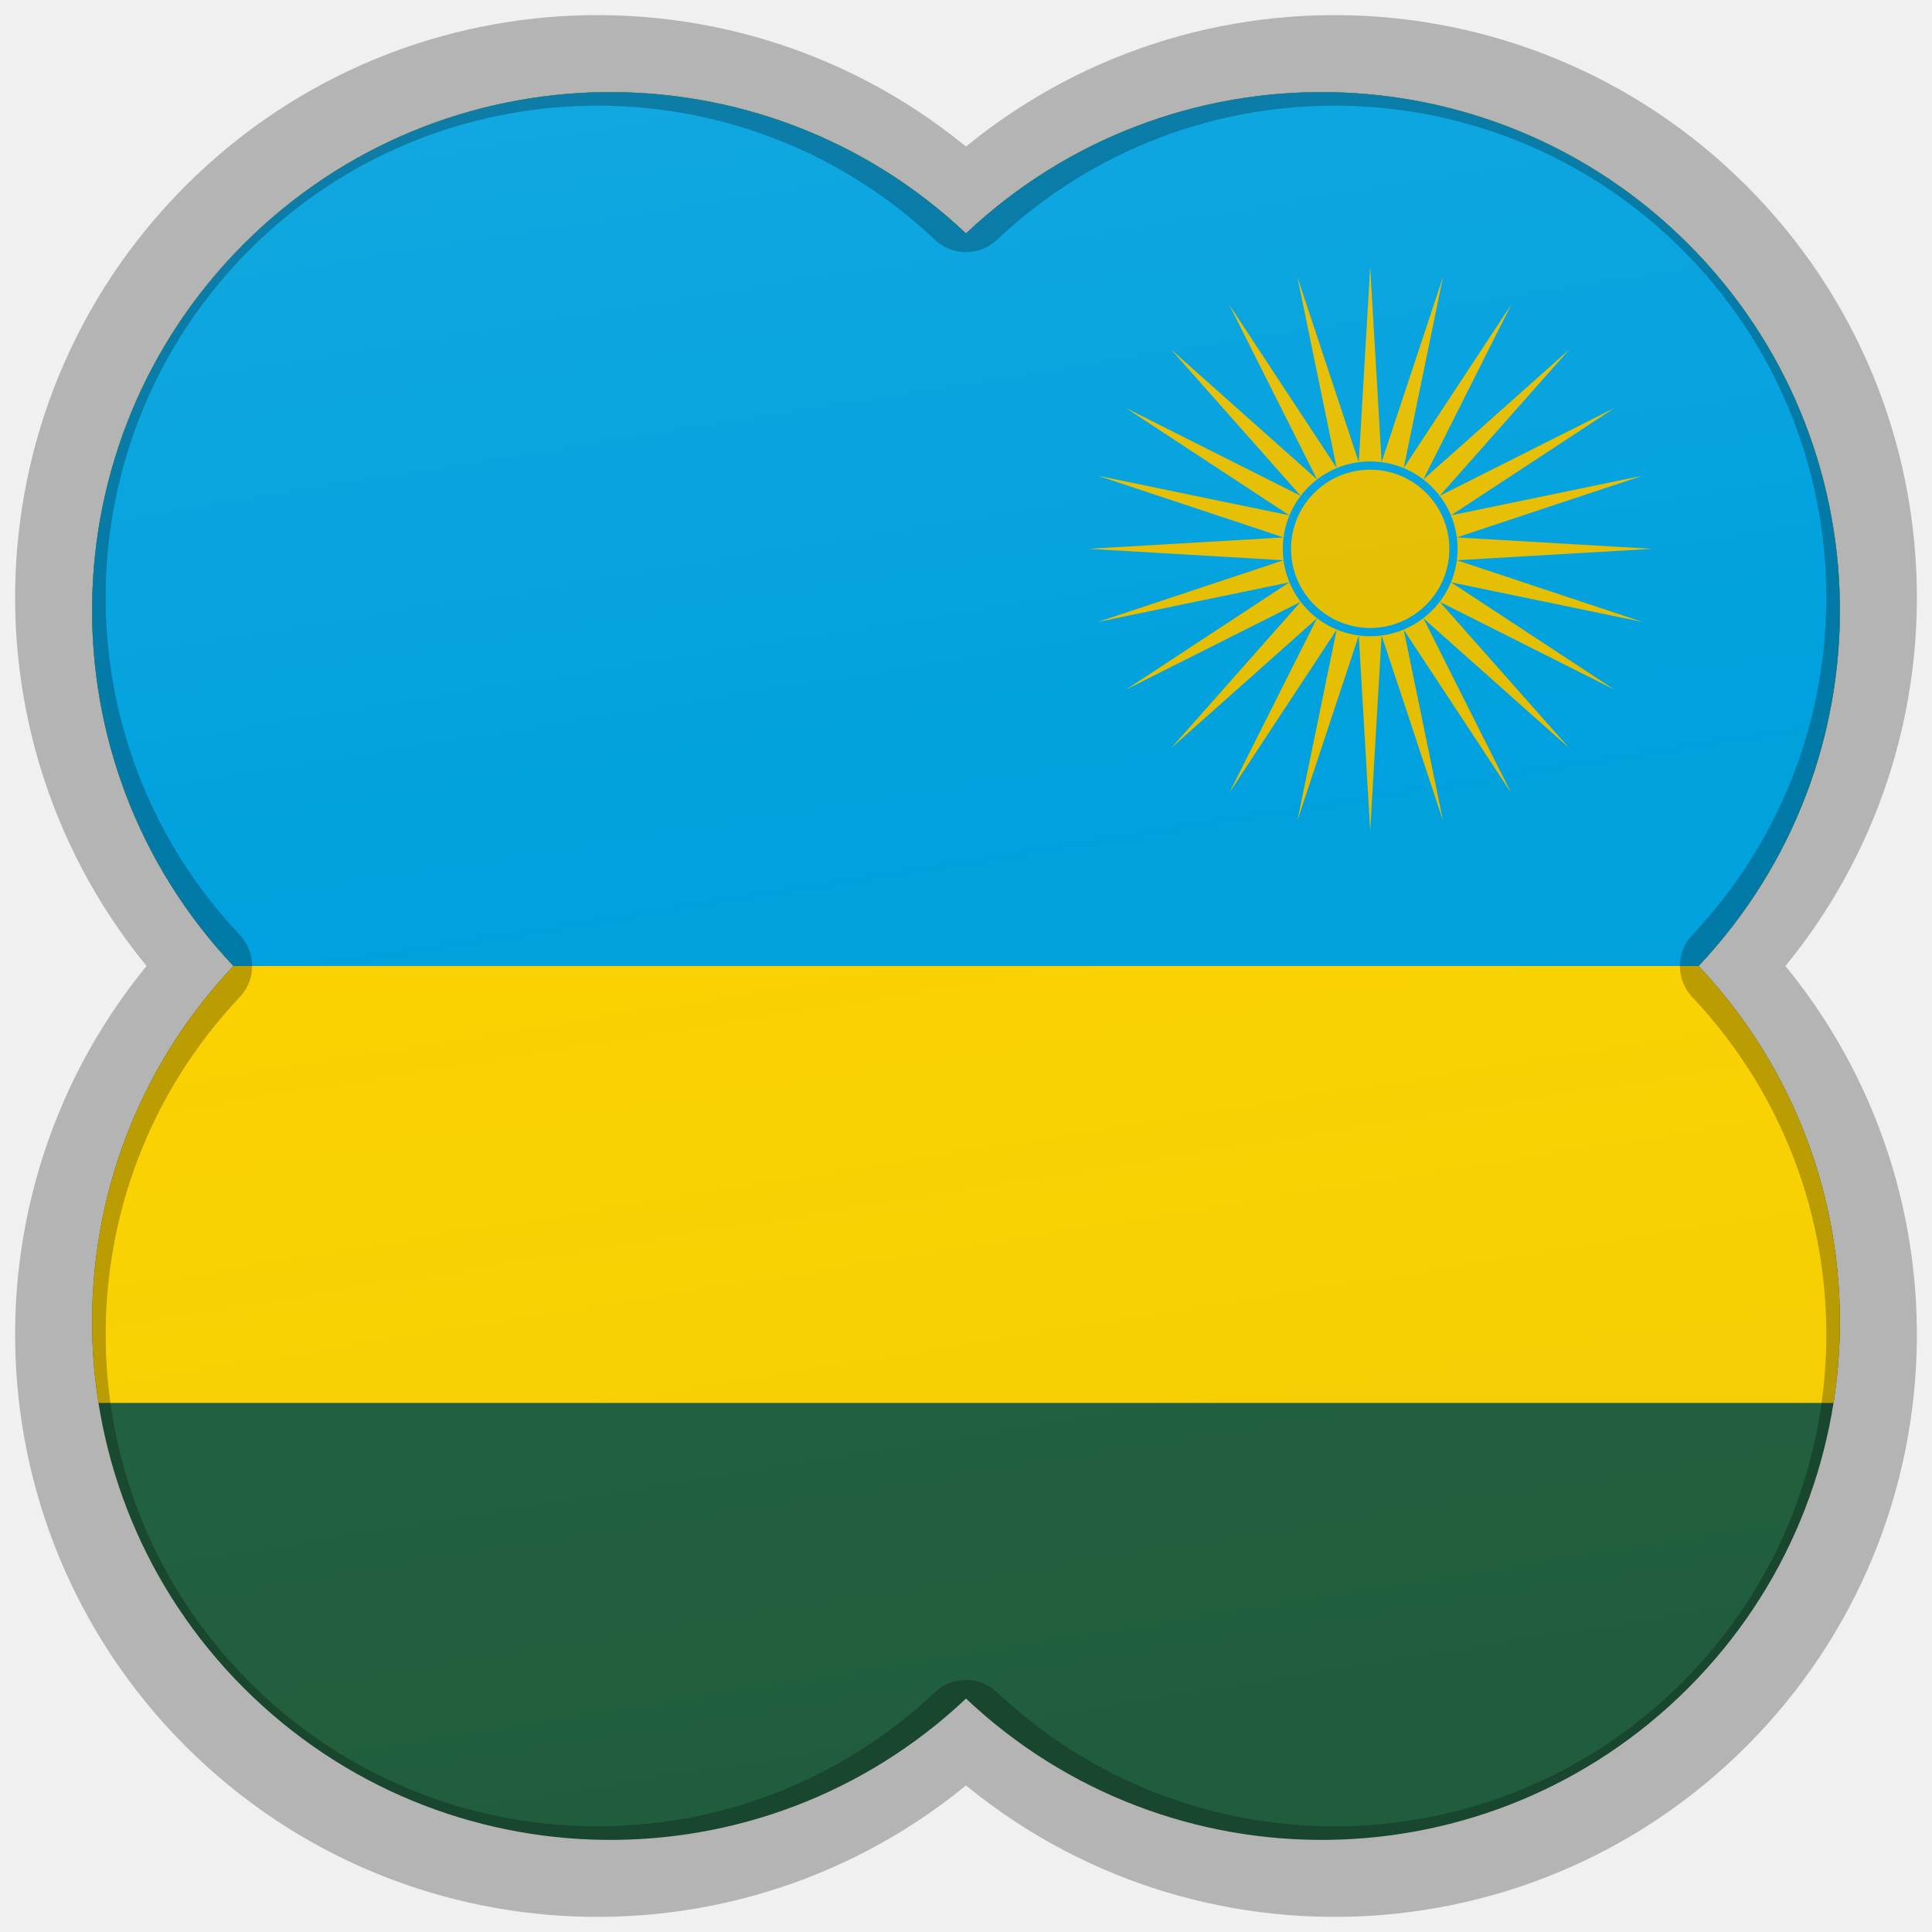
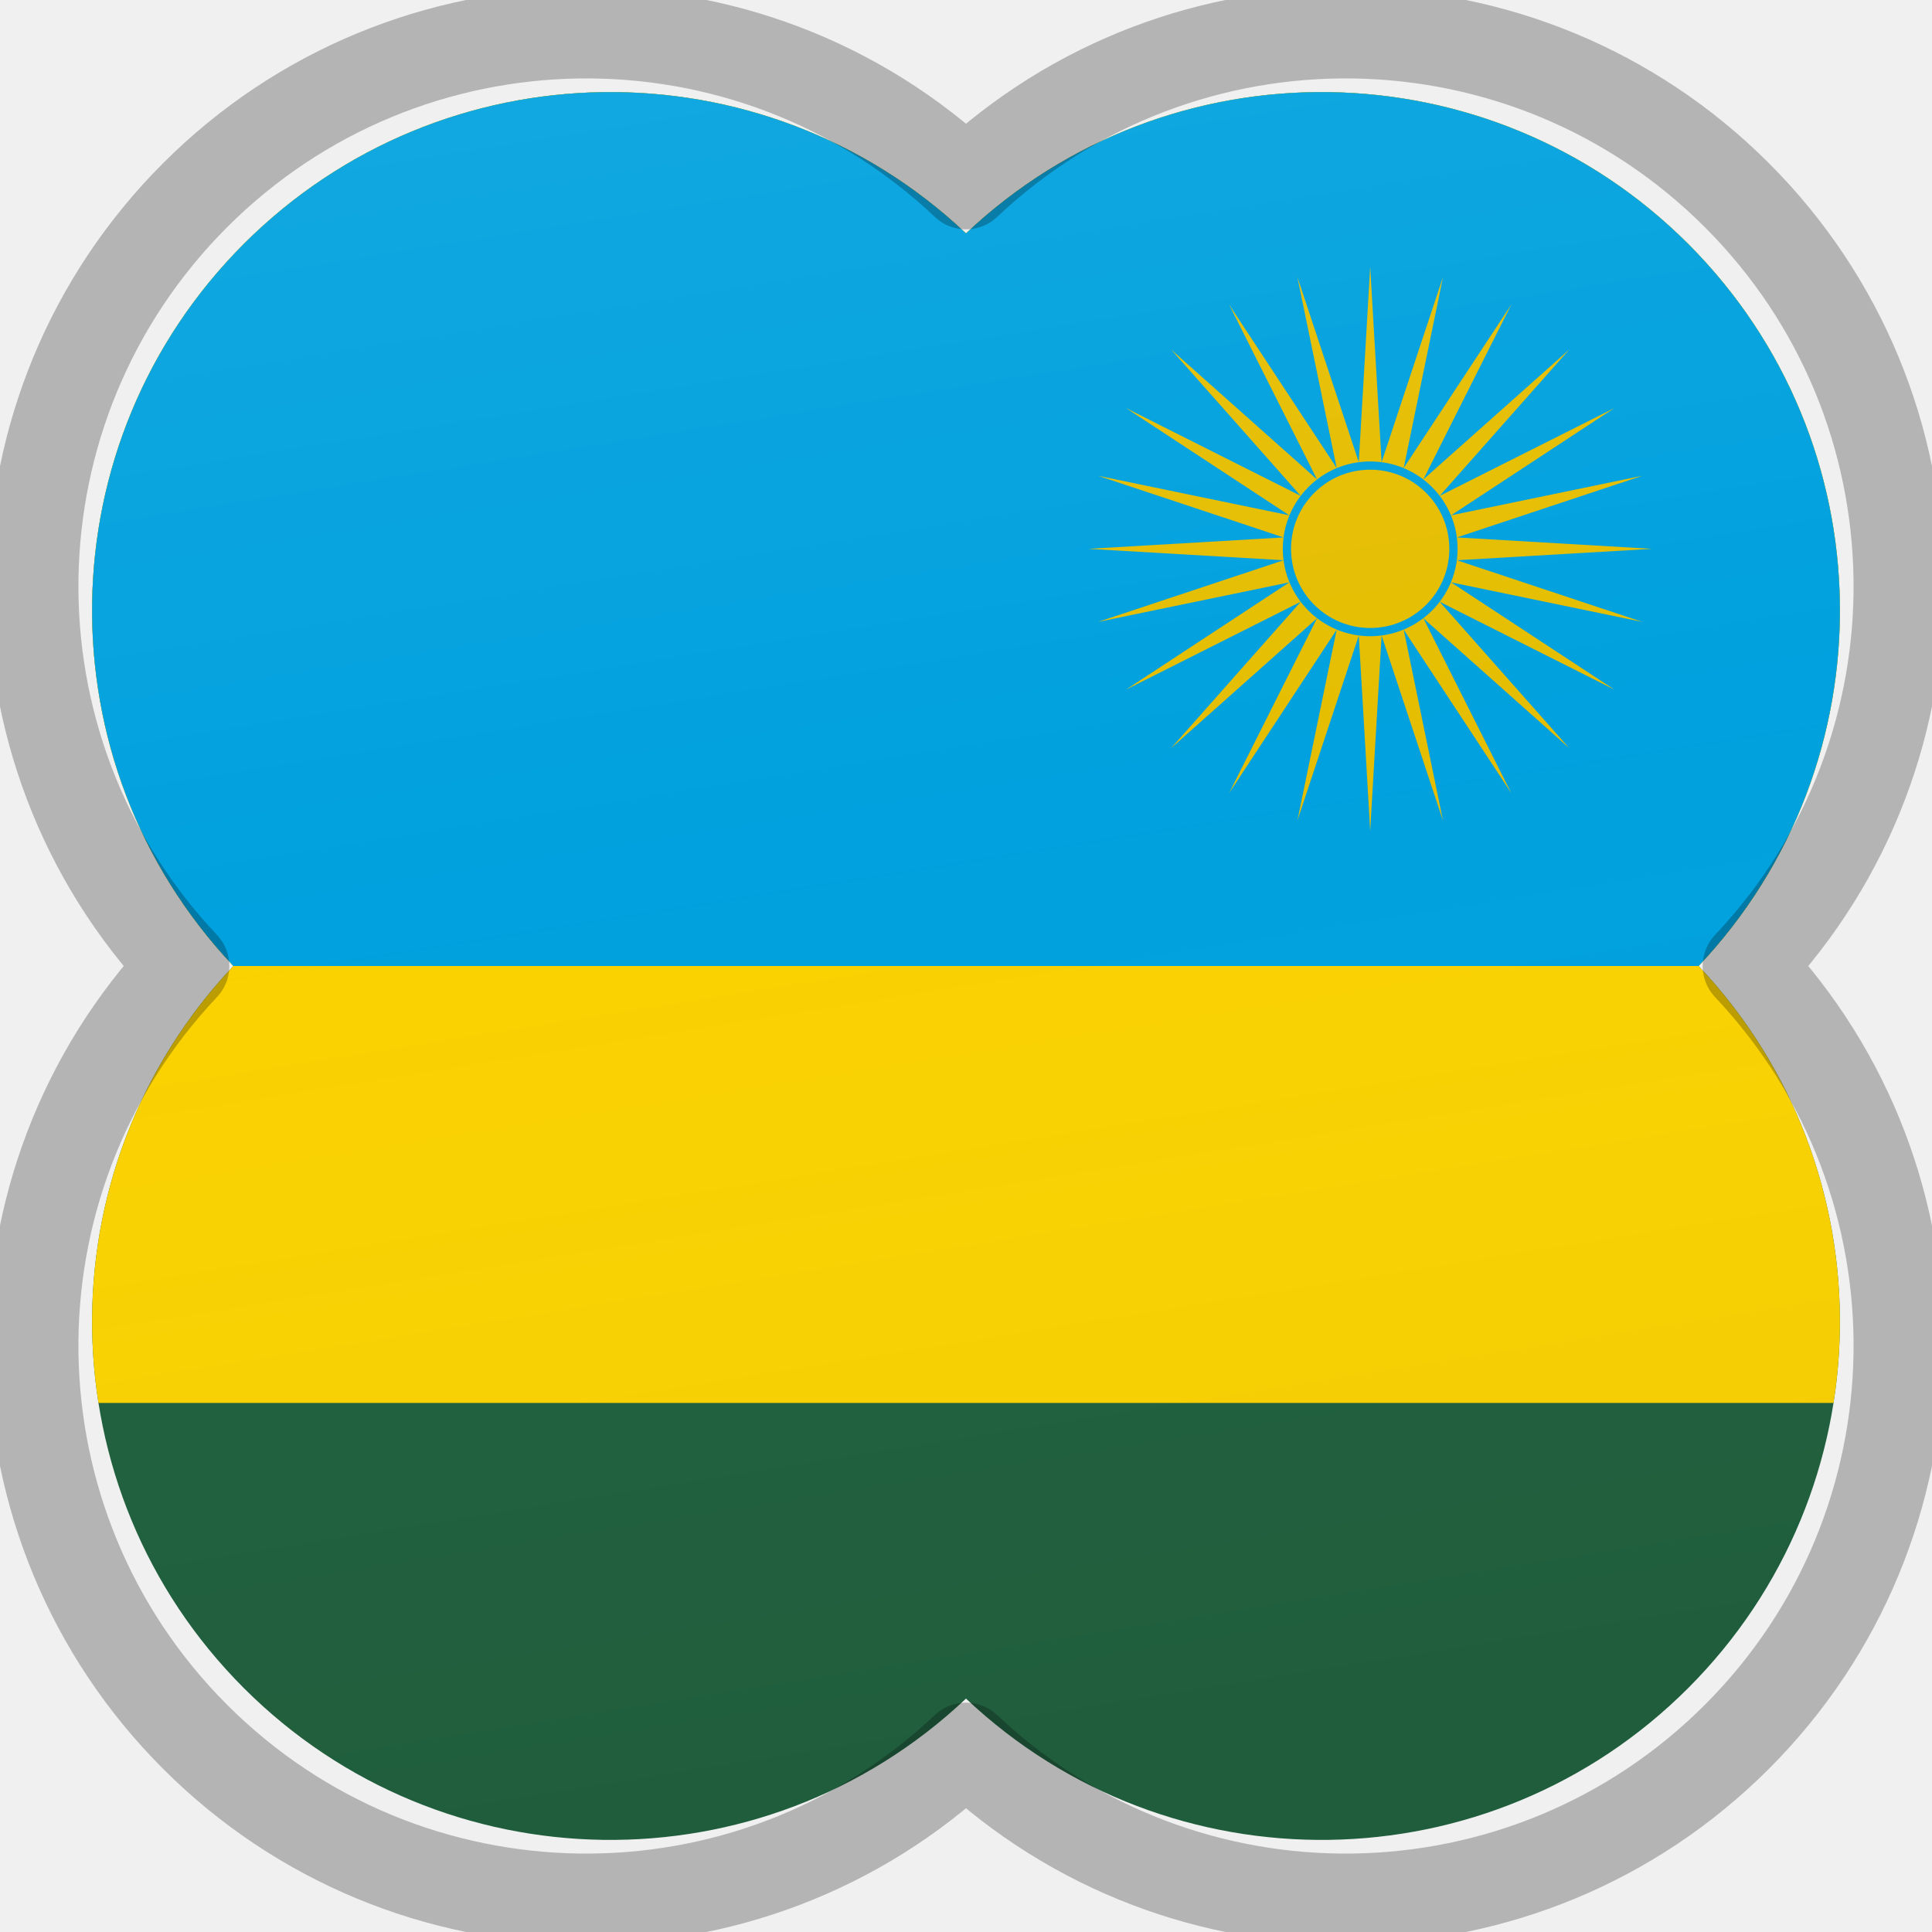
<svg xmlns="http://www.w3.org/2000/svg" xmlns:xlink="http://www.w3.org/1999/xlink" viewBox="0 0 512 512" width="512" height="512" role="img" aria-labelledby="petal-soft-rw-title">
  <defs>
    <path id="petal-soft-rw-shape" d="M 256 54.811 A 142.322 142.322 0 0 1 457.189 256 A 142.322 142.322 0 0 1 256 457.189 A 142.322 142.322 0 0 1 54.811 256 A 142.322 142.322 0 0 1 256 54.811 Z" />
    <clipPath id="petal-soft-rw-clip" clipPathUnits="userSpaceOnUse">
      <path d="M 256 54.811 A 142.322 142.322 0 0 1 457.189 256 A 142.322 142.322 0 0 1 256 457.189 A 142.322 142.322 0 0 1 54.811 256 A 142.322 142.322 0 0 1 256 54.811 Z" />
    </clipPath>
    <linearGradient id="petal-soft-rw-shade" x1="0" y1="0" x2="0.16" y2="1">
      <stop offset="0%" stop-color="#ffffff" stop-opacity=".075" />
      <stop offset="48%" stop-color="#ffffff" stop-opacity="0" />
      <stop offset="100%" stop-color="#151a2b" stop-opacity=".038" />
    </linearGradient>
  </defs>
  <g transform="translate(8.96, 8.96) scale(0.965)">
    <g clip-path="url(#petal-soft-rw-clip)">
      <path d="M 256 54.811 A 142.322 142.322 0 0 1 457.189 256 A 142.322 142.322 0 0 1 256 457.189 A 142.322 142.322 0 0 1 54.811 256 A 142.322 142.322 0 0 1 256 54.811 Z" fill="#fff" />
      <g transform="translate(16, 16) scale(0.9375)">
        <path fill="#20603d" d="M0 0h512v512H0z" />
        <path fill="#fad201" d="M0 0h512v384H0z" />
        <path fill="#00a1de" d="M0 0h512v256H0z" />
        <g transform="translate(374.4 133.8)scale(.7111)">
          <g id="petal-soft-rw-source-rw-b">
            <path id="petal-soft-rw-source-rw-a" fill="#e5be01" d="M116.1 0 35.7 4.7l76.4 25.4-78.8-16.3L100.6 58l-72-36.2L82 82.1 21.9 28.6l36.2 72-44.3-67.3L30 112 4.7 35.7 0 116.1-1-1z" />
            <use href="#petal-soft-rw-source-rw-a" xlink:href="#petal-soft-rw-source-rw-a" width="100%" height="100%" transform="scale(1 -1)" />
          </g>
          <use href="#petal-soft-rw-source-rw-b" xlink:href="#petal-soft-rw-source-rw-b" width="100%" height="100%" transform="scale(-1 1)" />
          <circle r="34.3" fill="#e5be01" stroke="#00a1de" stroke-width="3.4" />
        </g>
      </g>
      <path d="M 256 54.811 A 142.322 142.322 0 0 1 457.189 256 A 142.322 142.322 0 0 1 256 457.189 A 142.322 142.322 0 0 1 54.811 256 A 142.322 142.322 0 0 1 256 54.811 Z" fill="url(#petal-soft-rw-shade)" />
    </g>
  </g>
-   <path d="M 256 54.811 A 142.322 142.322 0 0 1 457.189 256 A 142.322 142.322 0 0 1 256 457.189 A 142.322 142.322 0 0 1 54.811 256 A 142.322 142.322 0 0 1 256 54.811 Z" fill="none" stroke="currentColor" stroke-width="24" stroke-opacity="0.25" stroke-linejoin="round" />
+   <path d="M 256 48.775 A 146.591 146.591 0 0 1 463.225 256 A 146.591 146.591 0 0 1 256 463.225 A 146.591 146.591 0 0 1 48.775 256 A 146.591 146.591 0 0 1 256 48.775 Z" fill="none" stroke="currentColor" stroke-width="24" stroke-opacity="0.25" stroke-linejoin="round" />
</svg>
